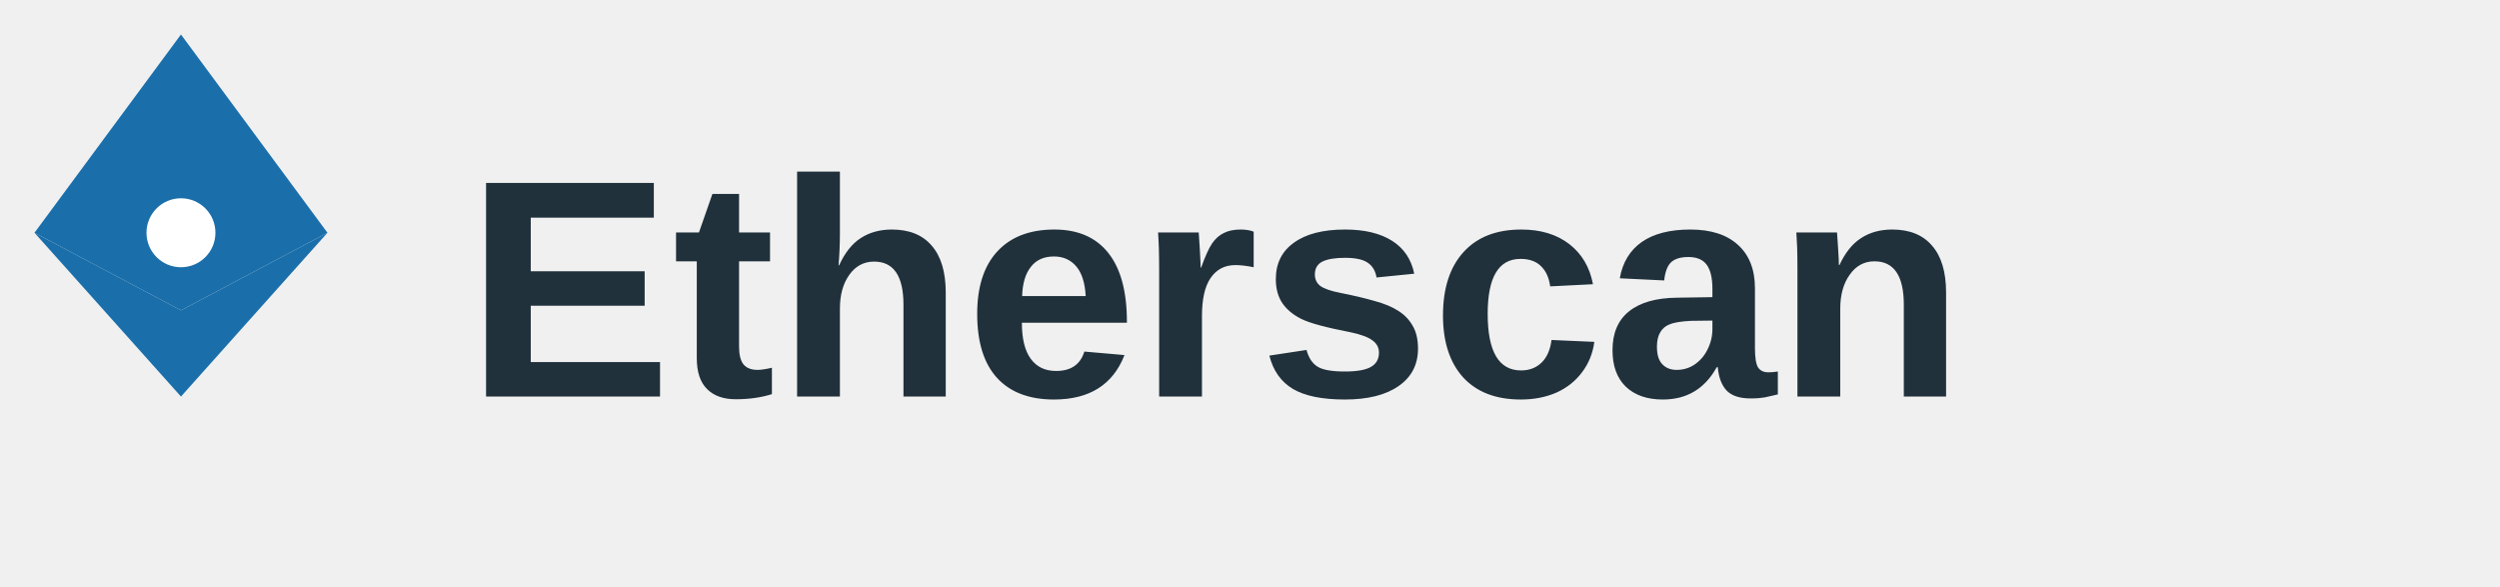
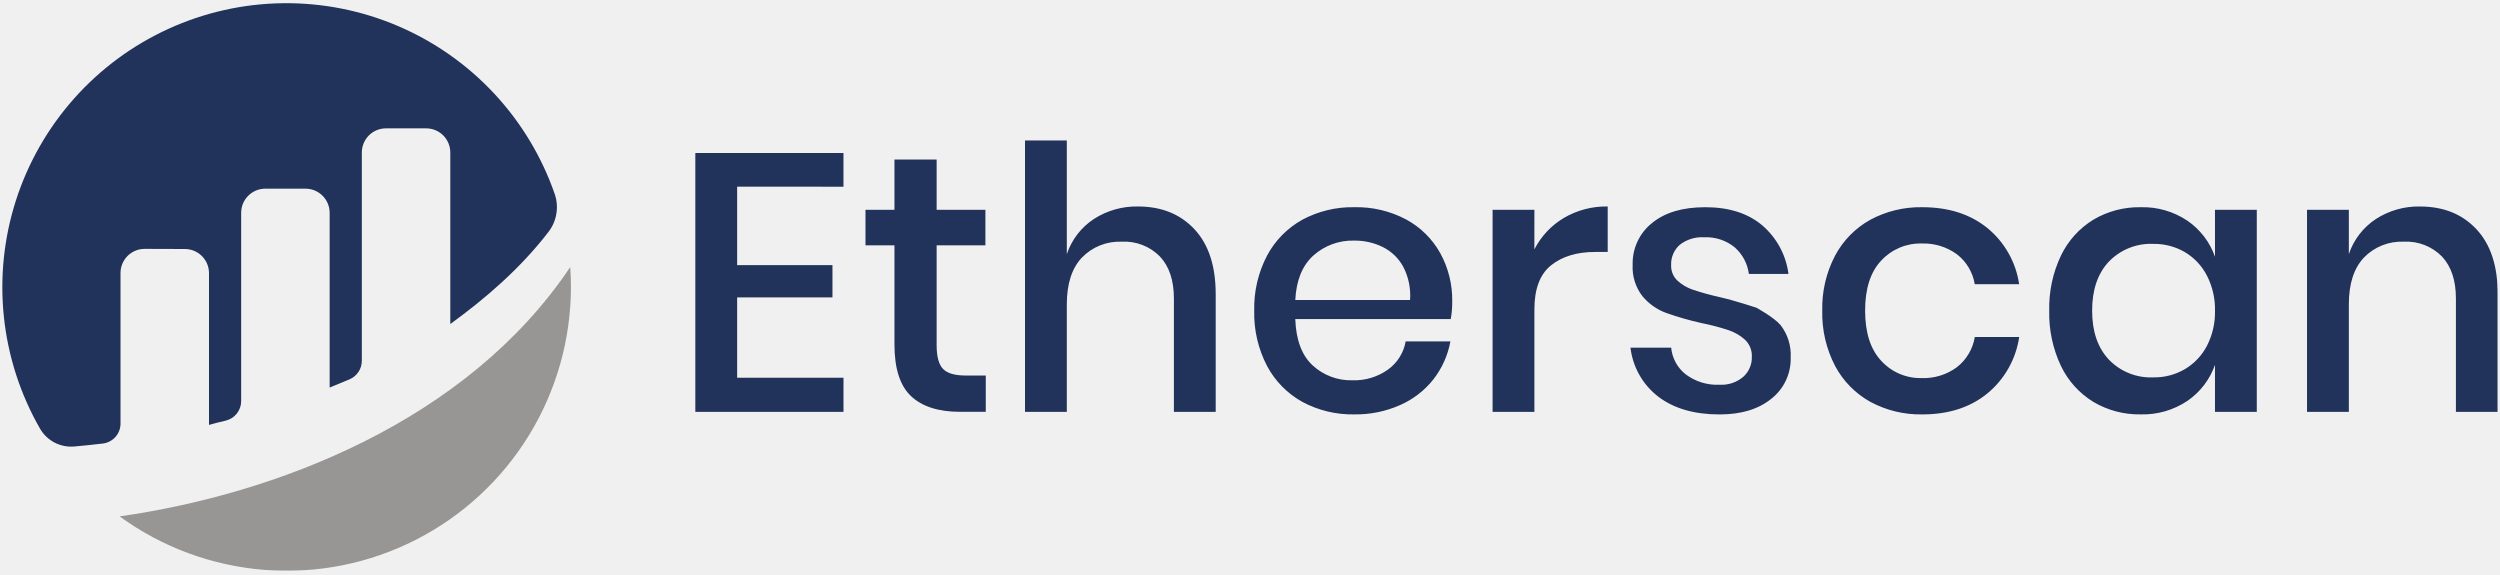
- <svg xmlns="http://www.w3.org/2000/svg" viewBox="0 0 145 34" fill="none">
-   <path d="M10.5 2L2 13.5L10.5 18L19 13.5L10.5 2Z" fill="#1A6FAB" />
-   <path d="M10.5 18L2 13.5L10.5 23L19 13.5L10.5 18Z" fill="#1A6FAB" />
-   <circle cx="10.5" cy="13.5" r="2" fill="white" />
-   <text x="27" y="23" font-family="Arial, sans-serif" font-weight="700" font-size="18" fill="#21313C">Etherscan</text>
+ <svg xmlns="http://www.w3.org/2000/svg" width="535" height="123" viewBox="0 0 535 123" fill="none">
+   <g clip-path="url(#clip0_3340_1163)">
+     <mask id="mask0_3340_1163" style="mask-type:luminance" maskUnits="userSpaceOnUse" x="0" y="0" width="535" height="123">
+       <path d="M534.515 0H0V122.14H534.515V0Z" fill="white" />
+     </mask>
+     <g mask="url(#mask0_3340_1163)">
+       <path d="M157.747 39.948V56.742H178.147V63.648H157.747V80.835H180.506V88.135H148.801V32.735H180.501V39.955L157.747 39.948ZM210.955 80.36V88.129H205.461C200.857 88.129 197.365 87.017 194.984 84.794C192.603 82.571 191.413 78.87 191.414 73.693V52.504H185.214V44.892H191.414V34.141H200.439V44.892H210.876V52.504H200.439V73.85C200.439 76.309 200.897 78.009 201.812 78.95C202.727 79.891 204.336 80.361 206.638 80.36H210.955ZM243.523 44.186C248.546 44.186 252.574 45.808 255.608 49.052C258.642 52.296 260.159 56.926 260.16 62.942V88.133H251.214V63.884C251.214 60.013 250.22 57.017 248.232 54.898C247.175 53.82 245.9 52.979 244.493 52.431C243.086 51.883 241.578 51.641 240.07 51.72C238.484 51.65 236.901 51.919 235.426 52.507C233.951 53.096 232.618 53.991 231.516 55.134C229.371 57.41 228.298 60.745 228.298 65.14V88.133H219.352V30.06H228.298V54.388C229.332 51.295 231.378 48.641 234.105 46.854C236.91 45.051 240.189 44.122 243.523 44.186ZM310.778 64.433C310.793 65.722 310.688 67.009 310.464 68.278H277.189C277.346 72.725 278.575 76.021 280.877 78.166C283.196 80.318 286.268 81.474 289.431 81.384C292.136 81.469 294.794 80.67 297.004 79.108C299.018 77.673 300.386 75.502 300.81 73.065H310.384C309.848 76.01 308.61 78.783 306.774 81.148C304.883 83.549 302.431 85.45 299.633 86.681C296.546 88.048 293.199 88.73 289.823 88.681C285.956 88.757 282.133 87.839 278.723 86.013C275.507 84.236 272.877 81.565 271.15 78.322C269.246 74.668 268.301 70.591 268.403 66.472C268.306 62.379 269.252 58.328 271.15 54.7C272.877 51.458 275.507 48.786 278.723 47.009C282.133 45.183 285.956 44.265 289.823 44.341C293.687 44.252 297.509 45.157 300.923 46.97C303.996 48.63 306.529 51.136 308.223 54.19C309.944 57.327 310.824 60.855 310.777 64.433H310.778ZM301.753 64.198C301.936 61.743 301.433 59.285 300.301 57.098C299.309 55.266 297.773 53.785 295.906 52.86C294.013 51.936 291.93 51.466 289.824 51.487C286.589 51.387 283.441 52.54 281.035 54.705C278.681 56.85 277.399 60.017 277.19 64.205L301.753 64.198ZM328.353 53.368C329.776 50.588 331.951 48.263 334.631 46.658C337.48 44.976 340.74 44.12 344.048 44.186V53.917H341.38C337.456 53.917 334.304 54.872 331.924 56.781C329.544 58.69 328.356 61.843 328.361 66.238V88.138H319.415V44.892H328.361L328.353 53.368ZM364.923 44.343C369.998 44.343 374.064 45.638 377.123 48.228C380.218 50.879 382.218 54.586 382.734 58.628H374.261C373.977 56.428 372.904 54.406 371.24 52.938C369.398 51.432 367.063 50.663 364.687 50.78C362.809 50.66 360.952 51.232 359.468 52.389C358.855 52.931 358.372 53.604 358.052 54.358C357.733 55.111 357.587 55.927 357.624 56.744C357.599 57.357 357.705 57.969 357.935 58.538C358.165 59.107 358.514 59.62 358.958 60.044C359.92 60.924 361.056 61.593 362.293 62.006C364.162 62.627 366.061 63.151 367.983 63.576C371.227 64.308 375.87 65.852 375.87 65.852C375.87 65.852 379.611 67.879 381.049 69.58C382.58 71.56 383.346 74.026 383.207 76.525C383.252 78.21 382.903 79.881 382.187 81.407C381.472 82.933 380.411 84.271 379.087 85.314C376.34 87.564 372.64 88.689 367.987 88.689C362.598 88.689 358.243 87.433 354.921 84.922C353.267 83.661 351.883 82.081 350.852 80.274C349.821 78.467 349.165 76.472 348.921 74.406H357.632C357.736 75.525 358.068 76.61 358.608 77.596C359.148 78.581 359.884 79.445 360.771 80.135C362.851 81.681 365.402 82.458 367.991 82.335C369.832 82.44 371.643 81.837 373.053 80.648C373.653 80.11 374.128 79.448 374.446 78.707C374.764 77.966 374.916 77.166 374.893 76.36C374.926 75.693 374.817 75.026 374.574 74.404C374.33 73.781 373.957 73.218 373.48 72.75C372.463 71.816 371.259 71.107 369.949 70.67C368.046 70.042 366.107 69.531 364.142 69.14C361.549 68.565 358.994 67.831 356.491 66.94C354.533 66.21 352.801 64.979 351.468 63.369C349.994 61.454 349.255 59.073 349.388 56.659C349.34 54.957 349.687 53.267 350.401 51.721C351.116 50.176 352.18 48.817 353.508 47.752C356.255 45.479 360.061 44.343 364.926 44.343H364.923ZM411.381 44.343C416.981 44.343 421.611 45.821 425.271 48.777C428.971 51.799 431.407 56.096 432.098 60.823H422.598C422.186 58.285 420.826 55.997 418.792 54.423C416.599 52.823 413.932 52.008 411.219 52.108C409.604 52.069 407.999 52.375 406.51 53.004C405.022 53.633 403.685 54.572 402.587 55.757C400.285 58.19 399.134 61.76 399.134 66.469C399.134 71.178 400.285 74.761 402.587 77.22C403.679 78.416 405.014 79.364 406.503 80C407.992 80.636 409.6 80.946 411.219 80.908C413.94 81.012 416.615 80.184 418.801 78.56C420.83 76.967 422.188 74.671 422.607 72.125H432.107C431.41 76.861 428.977 81.169 425.28 84.21C421.618 87.192 416.988 88.683 411.39 88.683C407.523 88.76 403.7 87.841 400.29 86.015C397.074 84.238 394.444 81.567 392.717 78.324C390.809 74.671 389.861 70.593 389.961 66.473C389.864 62.38 390.81 58.329 392.708 54.701C394.435 51.459 397.065 48.787 400.281 47.01C403.693 45.184 407.516 44.266 411.385 44.343H411.381ZM458.075 44.343C461.644 44.238 465.156 45.252 468.12 47.243C470.847 49.119 472.908 51.812 474.006 54.934V44.892H482.952V88.133H474.006V78.088C472.908 81.21 470.847 83.903 468.12 85.779C465.156 87.77 461.644 88.784 458.075 88.679C454.532 88.739 451.041 87.815 447.991 86.011C444.981 84.173 442.569 81.501 441.046 78.32C439.295 74.62 438.435 70.562 438.535 66.47C438.44 62.404 439.3 58.372 441.046 54.698C442.569 51.517 444.981 48.845 447.991 47.007C451.043 45.204 454.535 44.281 458.079 44.343H458.075ZM460.822 52.191C459.053 52.111 457.288 52.409 455.644 53.066C454 53.722 452.514 54.721 451.287 55.997C448.906 58.534 447.716 62.027 447.716 66.474C447.716 70.921 448.907 74.413 451.29 76.95C452.517 78.227 454.002 79.227 455.647 79.883C457.291 80.54 459.056 80.839 460.825 80.76C463.194 80.798 465.527 80.187 467.574 78.994C469.576 77.803 471.207 76.077 472.283 74.011C473.478 71.683 474.071 69.093 474.01 66.477C474.062 63.874 473.469 61.299 472.283 58.982C471.215 56.899 469.584 55.159 467.574 53.959C465.528 52.765 463.194 52.153 460.825 52.19L460.822 52.191ZM517.875 44.191C522.898 44.191 526.926 45.813 529.96 49.057C532.994 52.301 534.511 56.931 534.512 62.947V88.133H525.566V63.884C525.566 60.013 524.572 57.017 522.584 54.898C521.527 53.82 520.252 52.979 518.845 52.431C517.438 51.883 515.93 51.641 514.422 51.72C512.836 51.65 511.253 51.919 509.778 52.507C508.303 53.096 506.97 53.991 505.868 55.134C503.723 57.41 502.65 60.745 502.65 65.14V88.133H493.704V44.892H502.65V54.392C503.684 51.3 505.73 48.645 508.457 46.858C511.263 45.053 514.542 44.123 517.878 44.186L517.875 44.191Z" fill="#21325B" />
+       <path d="M25.79 58.415C25.79 57.736 25.924 57.063 26.185 56.436C26.446 55.809 26.828 55.24 27.309 54.761C27.791 54.281 28.362 53.902 28.99 53.644C29.619 53.387 30.292 53.256 30.971 53.259L39.561 53.287C40.931 53.287 42.244 53.831 43.212 54.799C44.181 55.768 44.725 57.081 44.725 58.451V90.931C45.692 90.644 46.934 90.338 48.293 90.018C49.237 89.796 50.078 89.262 50.681 88.502C51.283 87.742 51.61 86.801 51.61 85.831V45.541C51.61 44.171 52.154 42.858 53.122 41.889C54.091 40.92 55.404 40.376 56.774 40.376H65.381C66.751 40.376 68.064 40.92 69.032 41.889C70.001 42.858 70.545 44.171 70.545 45.541V82.934C70.545 82.934 72.7 82.062 74.799 81.176C75.579 80.846 76.244 80.294 76.712 79.589C77.18 78.883 77.43 78.055 77.431 77.209V32.631C77.431 31.262 77.975 29.948 78.943 28.98C79.911 28.011 81.225 27.467 82.594 27.467H91.201C92.571 27.467 93.884 28.011 94.853 28.979C95.821 29.948 96.365 31.261 96.365 32.631V69.34C103.827 63.932 111.389 57.428 117.39 49.607C118.261 48.472 118.837 47.139 119.067 45.727C119.297 44.315 119.174 42.868 118.709 41.515C115.931 33.523 111.516 26.198 105.745 20.011C99.974 13.823 92.975 8.908 85.195 5.58C77.416 2.253 69.028 0.586 60.567 0.686C52.106 0.787 43.76 2.652 36.062 6.164C28.364 9.675 21.483 14.755 15.861 21.078C10.239 27.401 5.998 34.828 3.411 42.884C0.824 50.94 -0.053 59.447 0.837 67.862C1.726 76.276 4.363 84.412 8.577 91.749C9.311 93.014 10.391 94.044 11.69 94.718C12.989 95.391 14.454 95.679 15.911 95.549C17.539 95.406 19.566 95.203 21.976 94.92C23.025 94.801 23.994 94.3 24.697 93.513C25.401 92.725 25.79 91.707 25.791 90.651L25.79 58.415Z" fill="#21325B" />
+       <path d="M25.602 110.51C34.674 117.11 45.396 121.072 56.58 121.957C67.765 122.841 78.976 120.615 88.973 115.523C98.971 110.431 107.364 102.673 113.226 93.107C119.087 83.54 122.188 72.539 122.185 61.32C122.185 59.92 122.12 58.535 122.027 57.158C99.808 90.296 58.783 105.788 25.604 110.505" fill="#979695" />
+     </g>
+   </g>
+   <defs>
+     <clipPath id="clip0_3340_1163">
+       <rect width="535" height="123" fill="white" />
+     </clipPath>
+   </defs>
</svg>
